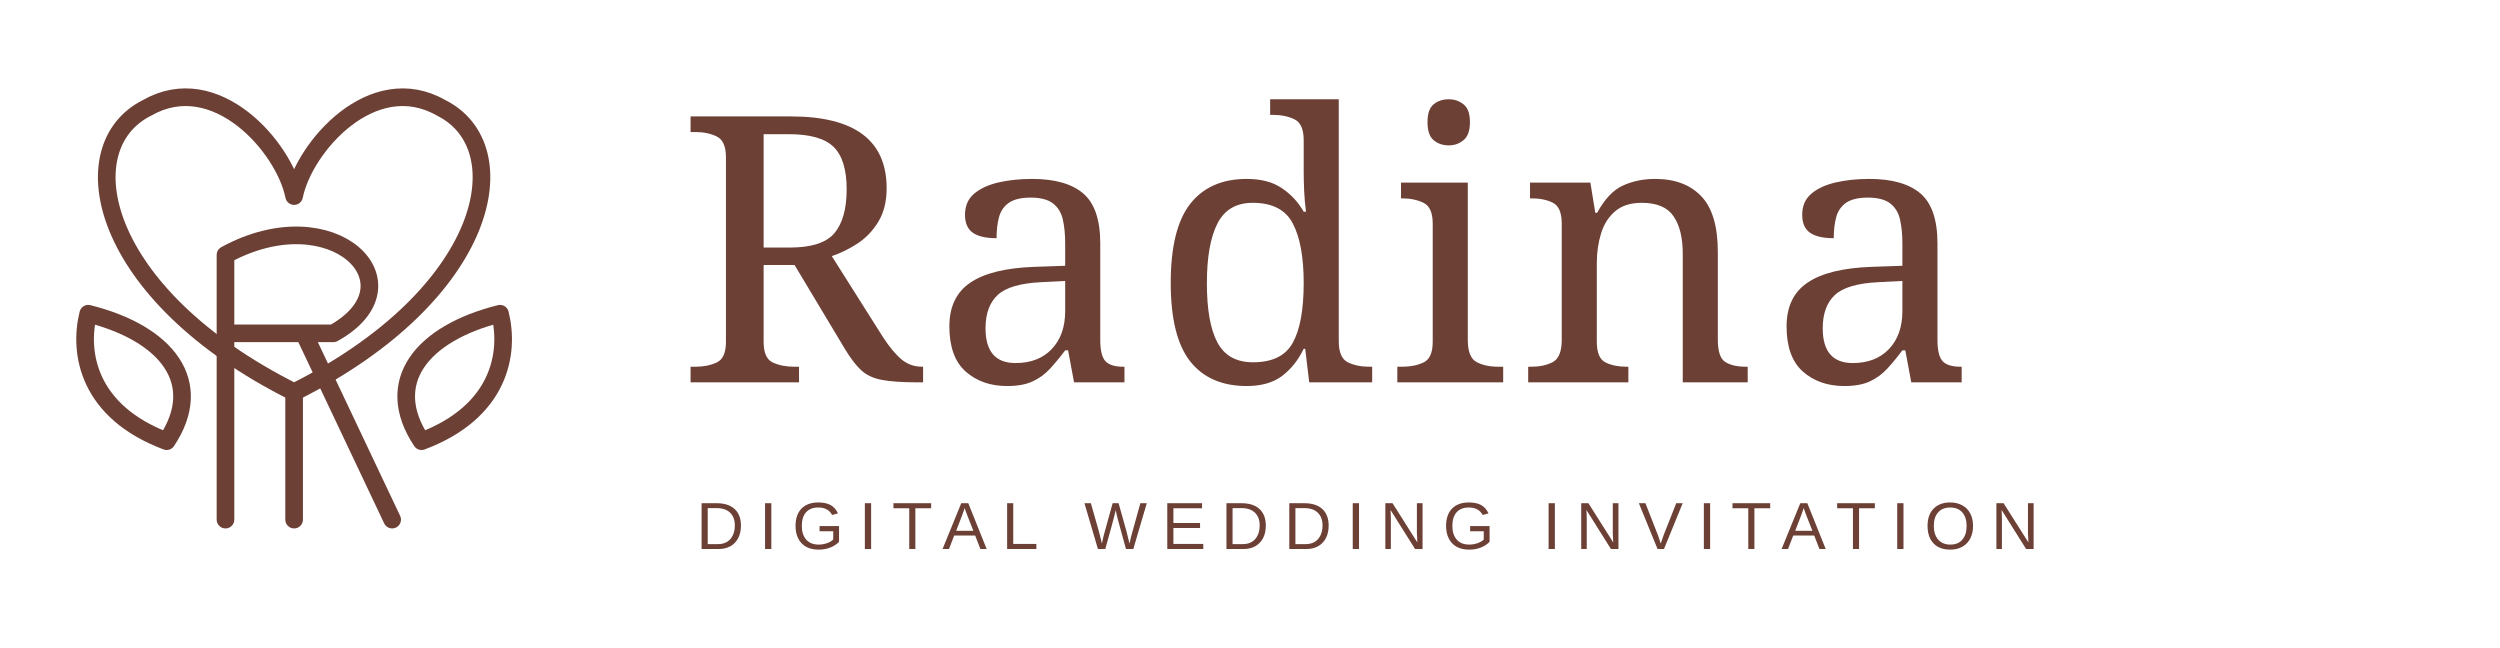
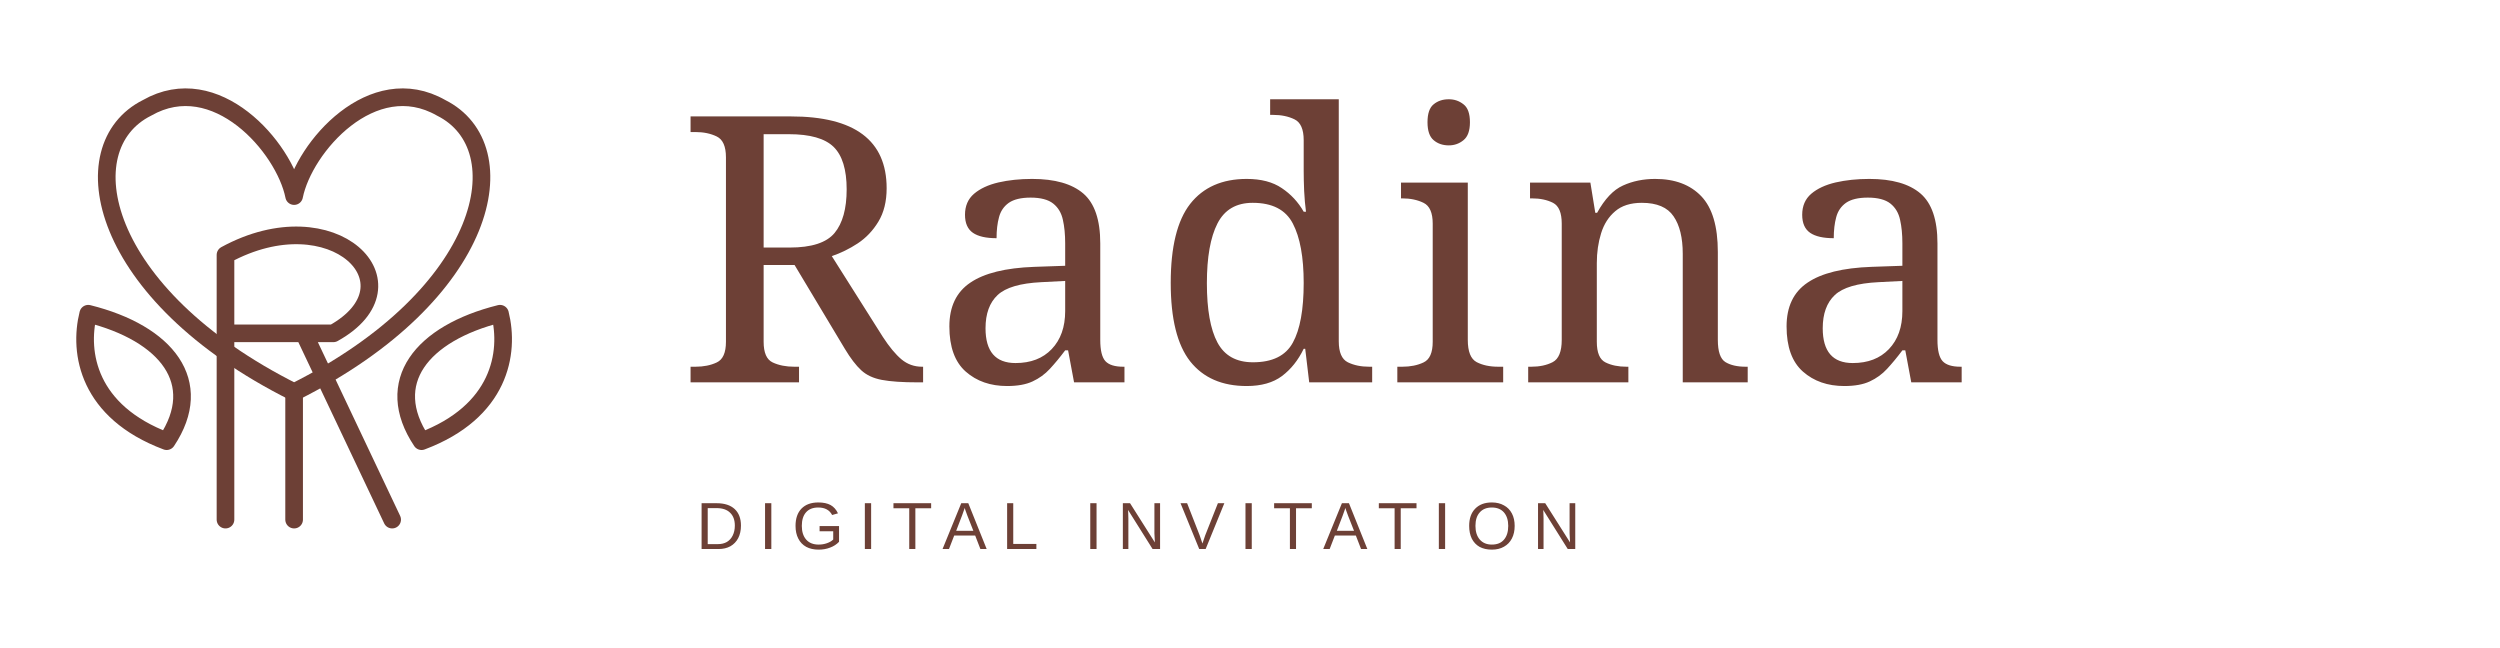
- <svg xmlns="http://www.w3.org/2000/svg" viewBox="0 0 255 66" role="img" aria-label="Radina Digital Wedding Invitation" style="color:#6D4036">
+ <svg xmlns="http://www.w3.org/2000/svg" viewBox="0 0 255 66" role="img" aria-label="Radina Digital Invitation" style="color:#6D4036">
  <g fill="none" stroke="currentColor" stroke-width="1.8" stroke-linecap="round" stroke-linejoin="round">
    <path d="M30 40C10 30 7 15 15 11C22 7 29 15 30 20C31 15 38 7 45 11C53 15 50 30 30 40Z" />
    <path d="M30 40V53M23 53V26C34 20 43 29 34 34H23M31 34L40 53" />
    <path d="M17 45C9 42 8 36 9 32C17 34 21 39 17 45ZM43 45C51 42 52 36 51 32C43 34 39 39 43 45Z" />
  </g>
  <text x="69" y="39" fill="currentColor" font-family="Georgia,serif" font-size="38" letter-spacing="1">Radina</text>
-   <text x="71" y="56" fill="currentColor" font-family="Arial,sans-serif" font-size="6.8" letter-spacing="1.5">DIGITAL WEDDING INVITATION</text>
+   <text x="71" y="56" fill="currentColor" font-family="Arial,sans-serif" font-size="6.8" letter-spacing="1.5">DIGITAL INVITATION</text>
</svg>
